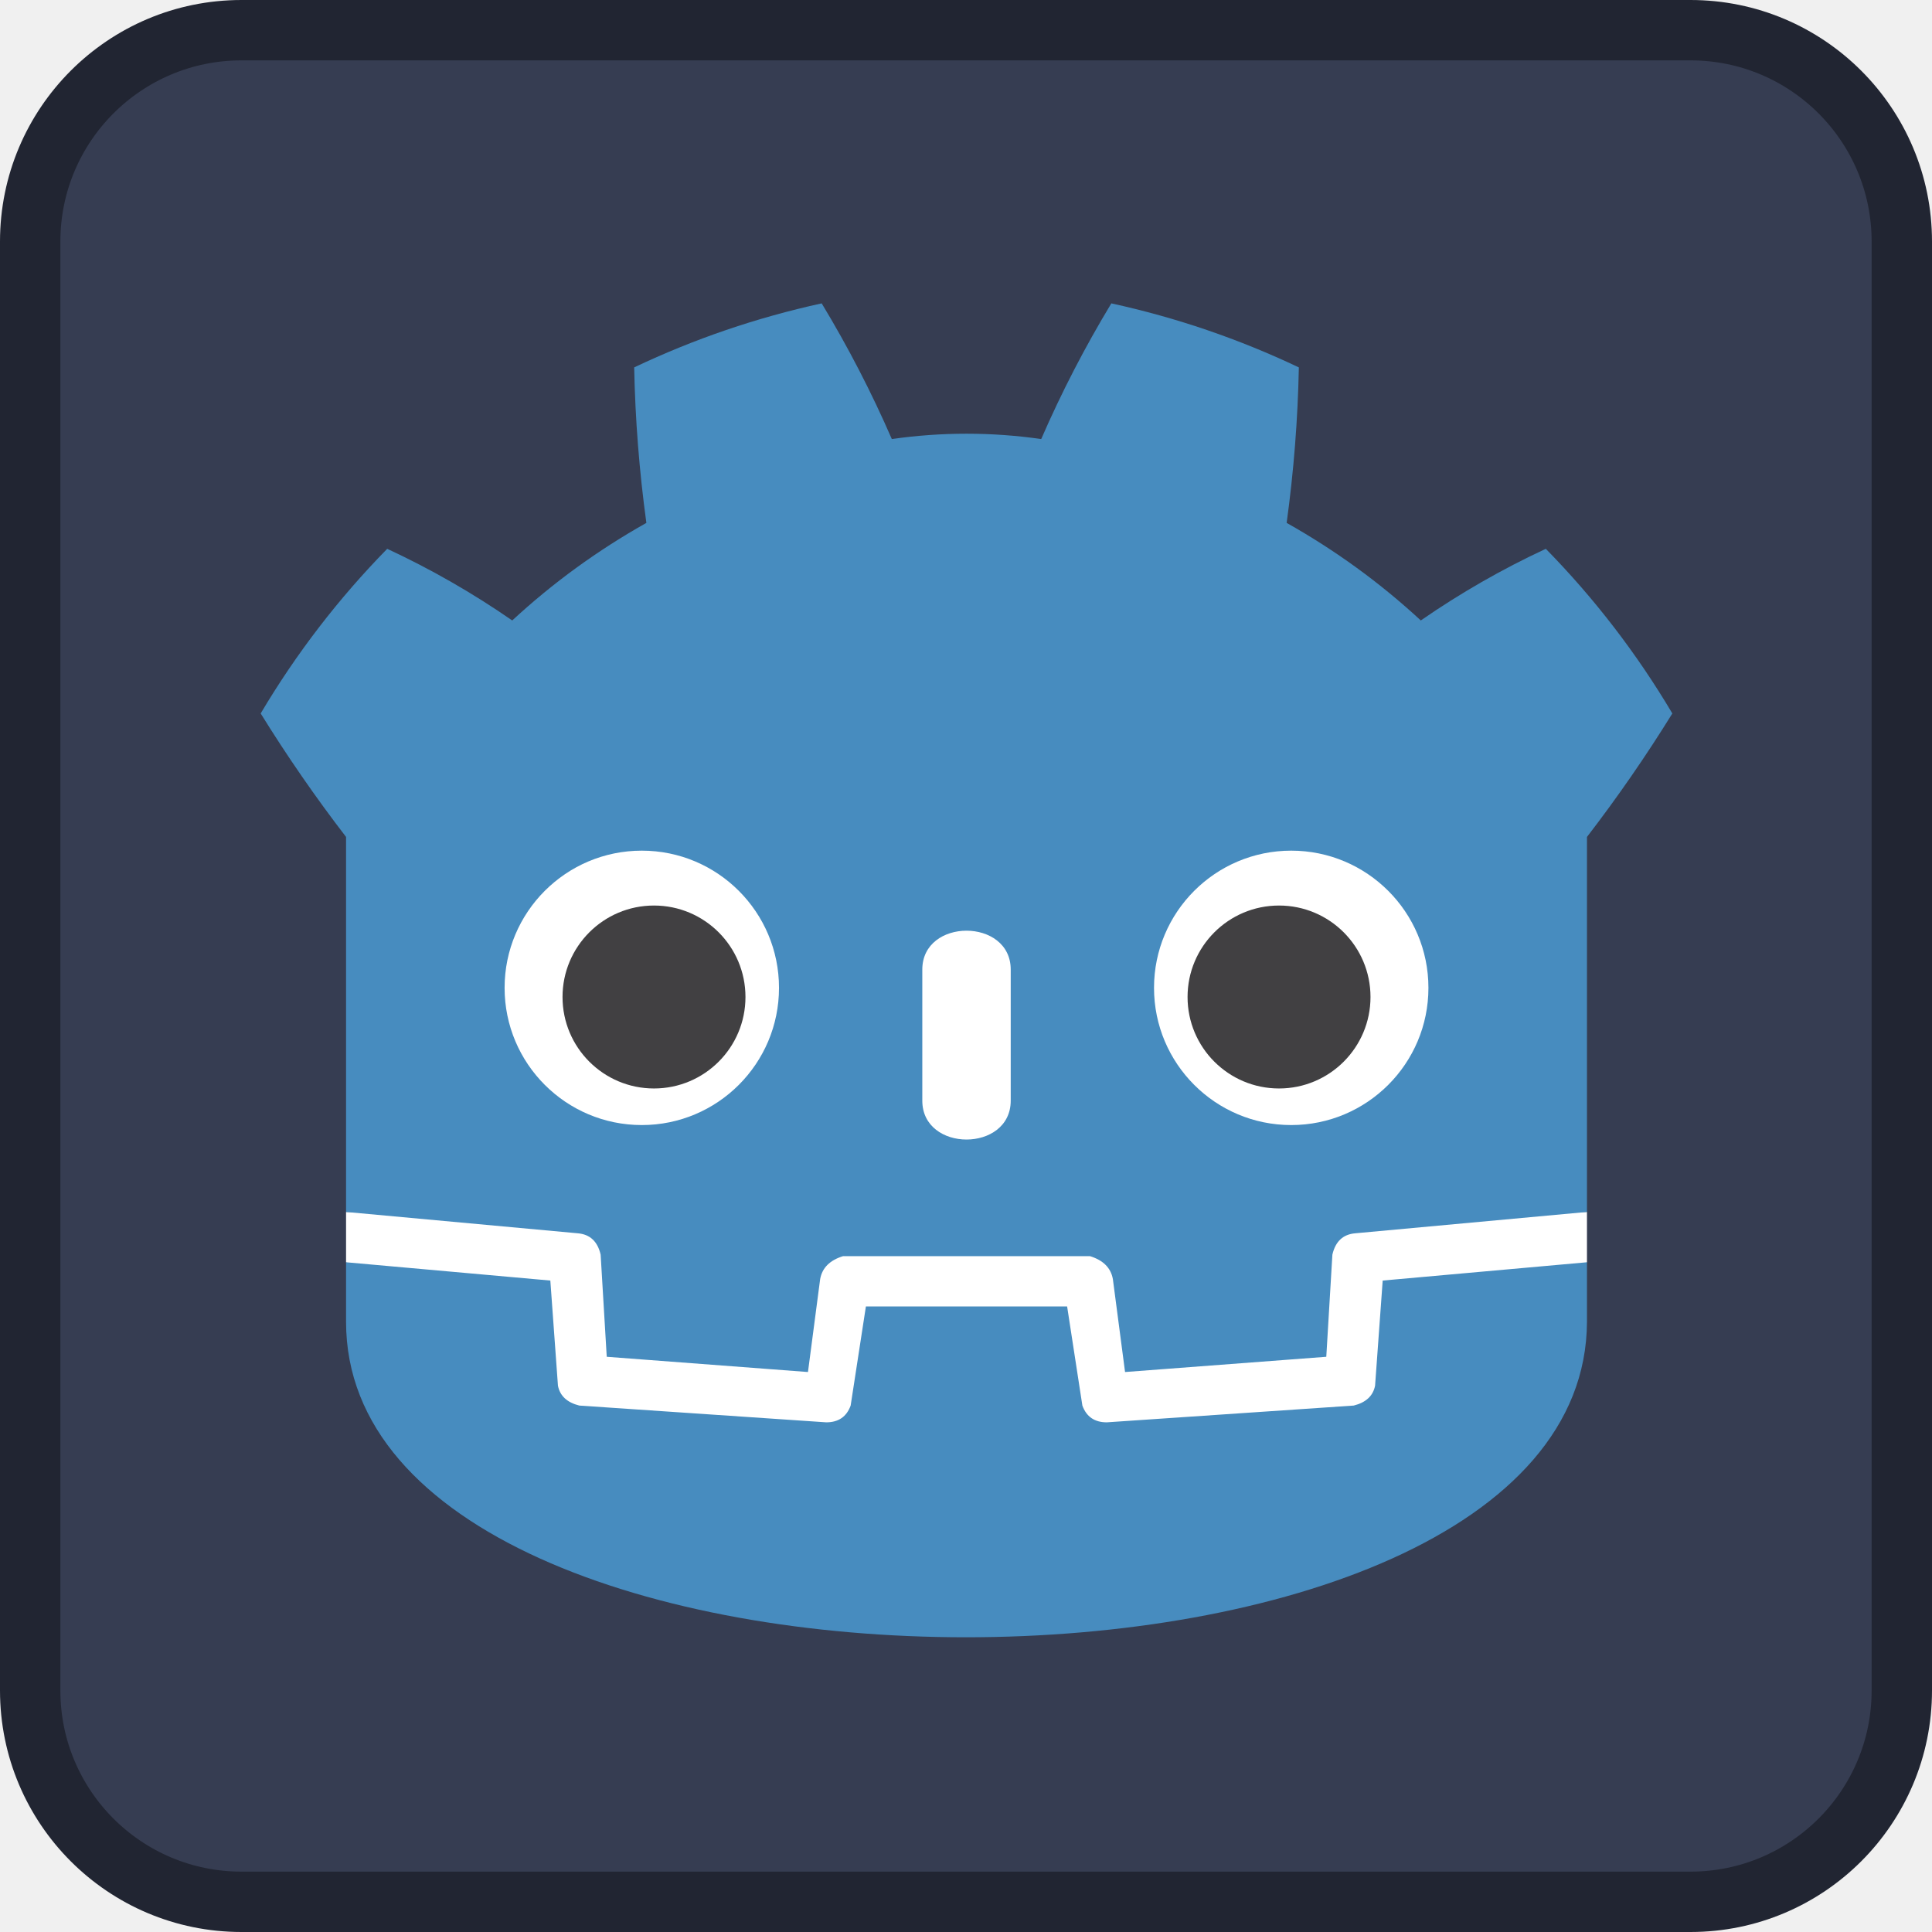
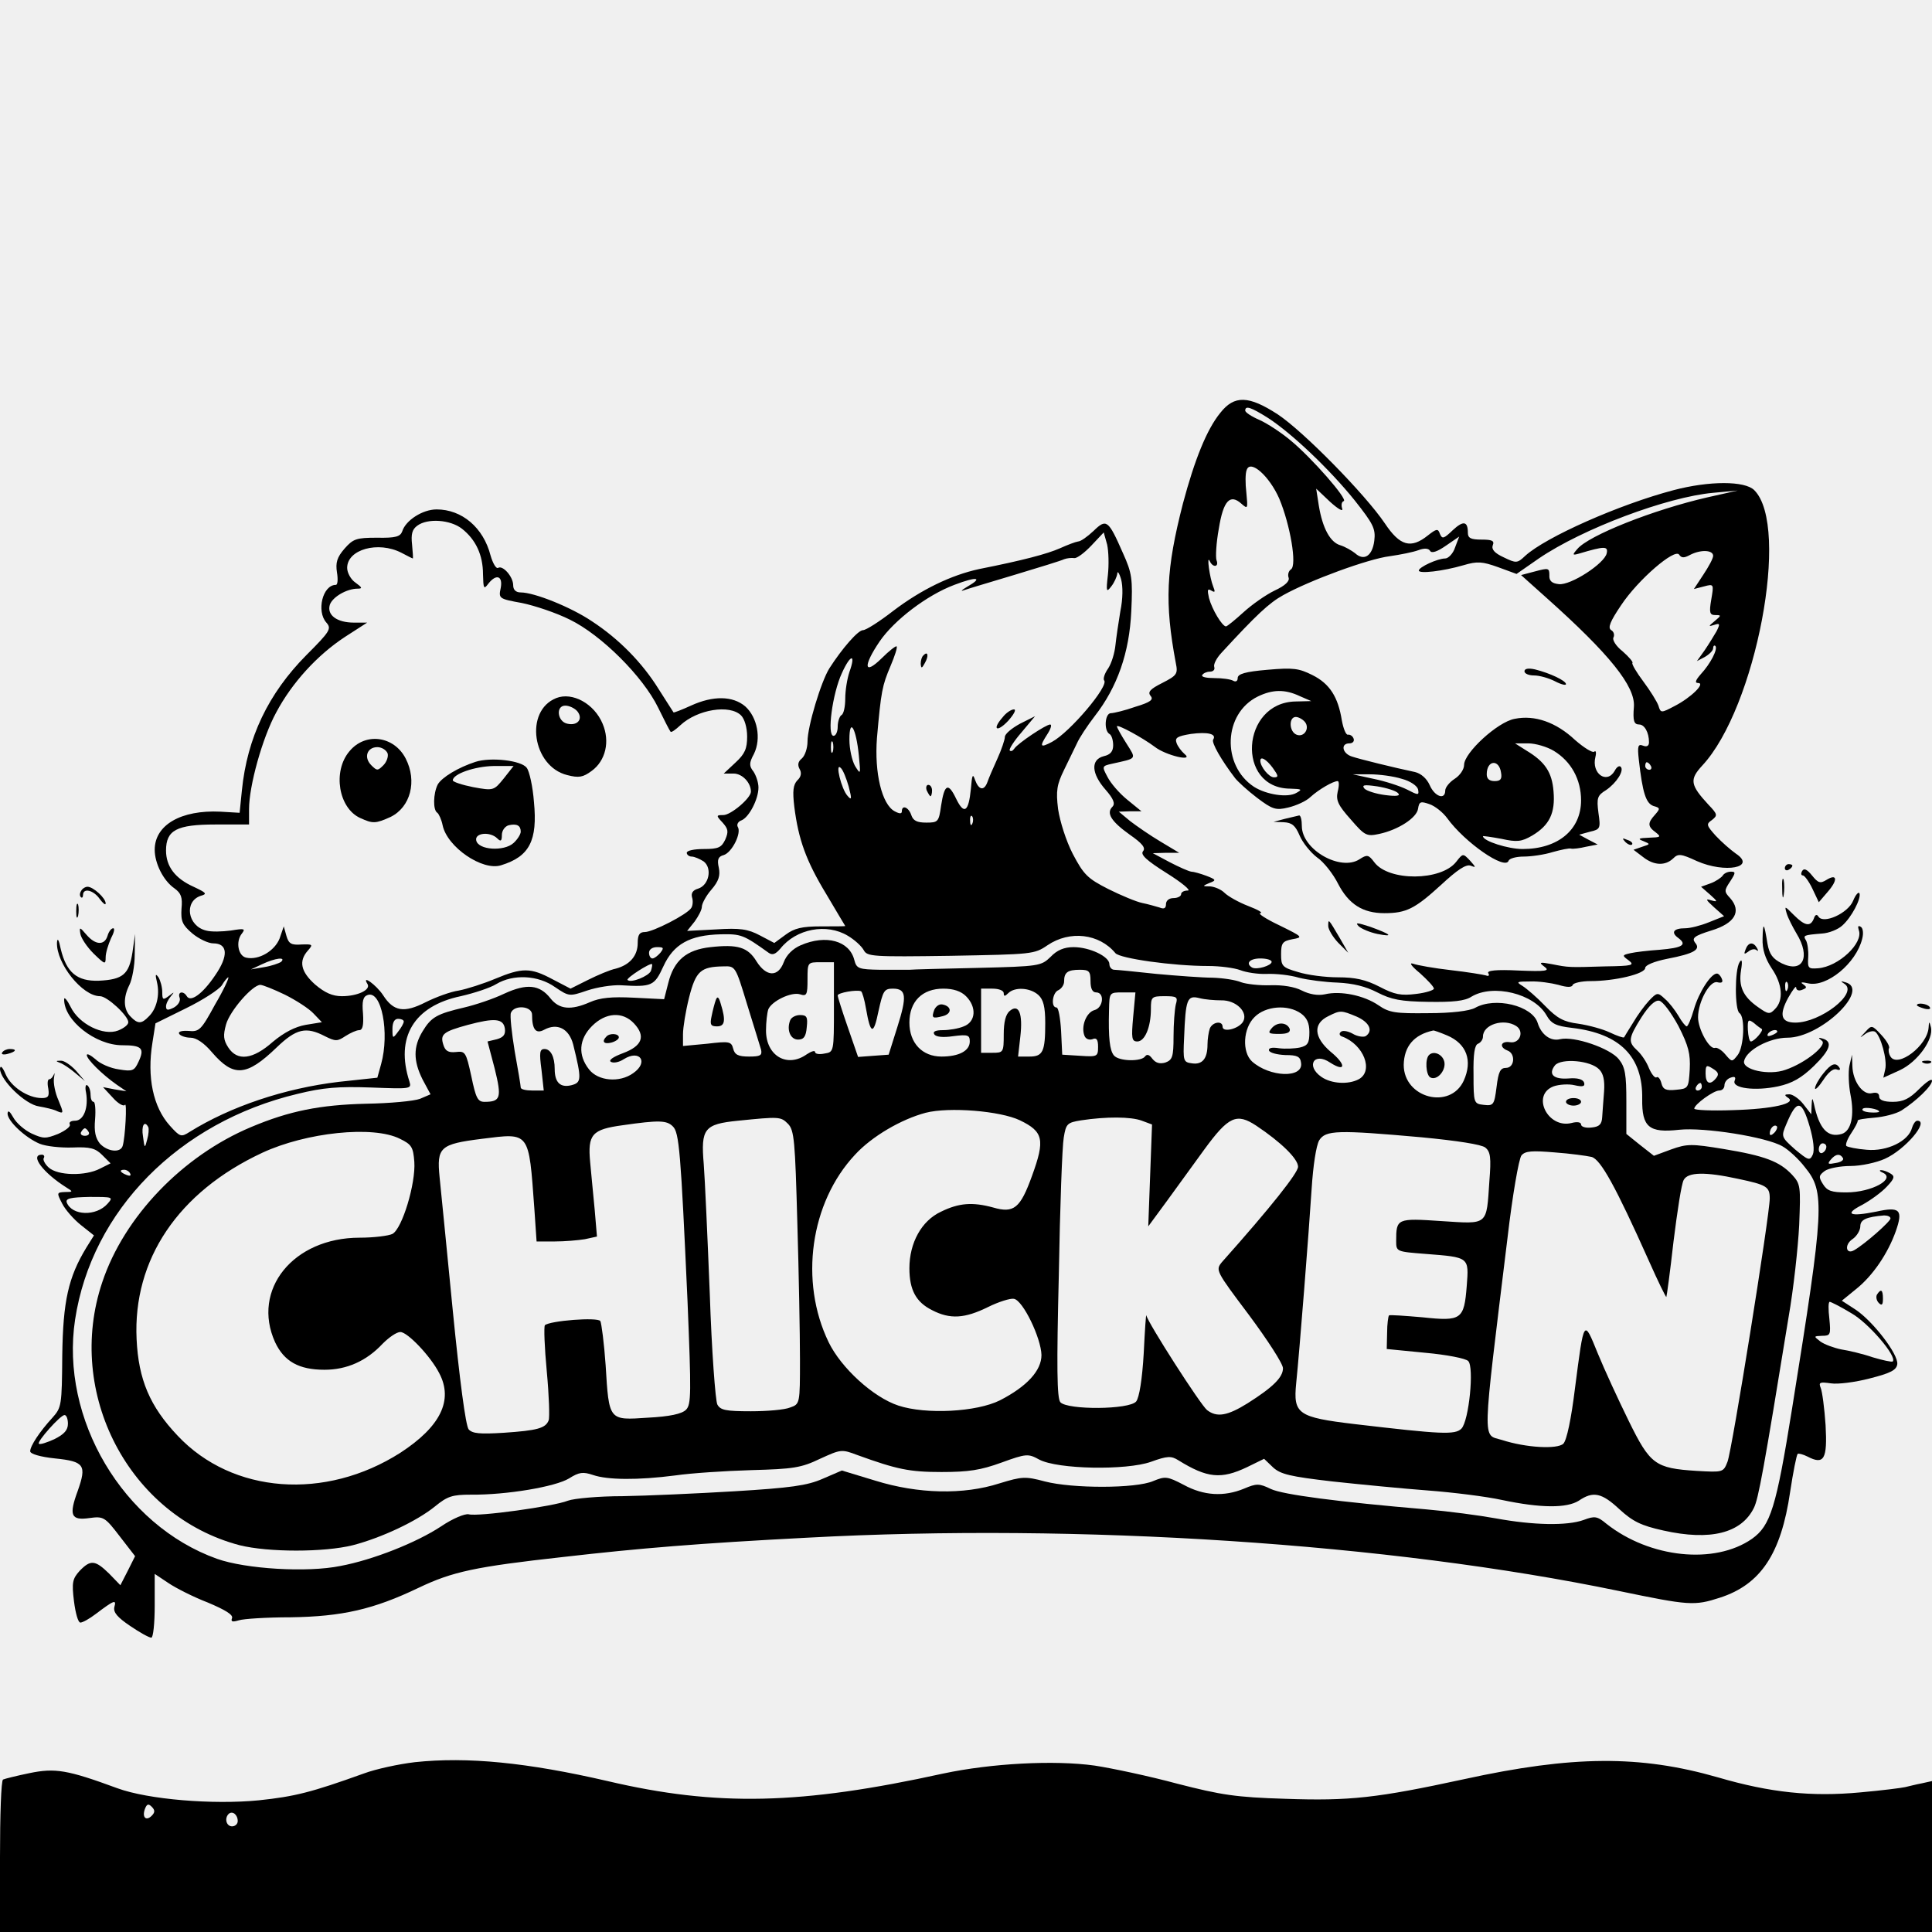
- <svg xmlns="http://www.w3.org/2000/svg" width="128" height="128">
-   <rect width="124" height="124" x="2" y="2" fill="#363d52" stroke="#212532" stroke-width="4" rx="14" />
-   <g fill="#fff" transform="translate(12.322 12.322)scale(.101)">
-     <path d="M105 673v33q407 354 814 0v-33z" />
-     <path fill="#478cbf" d="m105 673 152 14q12 1 15 14l4 67 132 10 8-61q2-11 15-15h162q13 4 15 15l8 61 132-10 4-67q3-13 15-14l152-14V427q30-39 56-81-35-59-83-108-43 20-82 47-40-37-88-64 7-51 8-102-59-28-123-42-26 43-46 89-49-7-98 0-20-46-46-89-64 14-123 42 1 51 8 102-48 27-88 64-39-27-82-47-48 49-83 108 26 42 56 81zm0 33v39c0 276 813 276 814 0v-39l-134 12-5 69q-2 10-14 13l-162 11q-12 0-16-11l-10-65H446l-10 65q-4 11-16 11l-162-11q-12-3-14-13l-5-69z" />
-     <path d="M483 600c0 34 58 34 58 0v-86c0-34-58-34-58 0z" />
-     <circle cx="725" cy="526" r="90" />
-     <circle cx="299" cy="526" r="90" />
-   </g>
-   <g fill="#414042" transform="translate(12.322 12.322)scale(.101)">
-     <circle cx="307" cy="532" r="60" />
-     <circle cx="717" cy="532" r="60" />
+ <svg xmlns="http://www.w3.org/2000/svg" version="1.0" width="512pt" height="512pt" viewBox="0 0 512 512" preserveAspectRatio="xMidYMid meet">
+   <g transform="translate(0,512) scale(0.1,-0.1)" fill="#000000" stroke="none">
+     <path d="M3234 4026 c-36 -44 -68 -124 -99 -240 -45 -175 -49 -263 -19 -423 6 -29 3 -33 -36 -53 -32 -16 -39 -24 -31 -34 9 -10 0 -17 -40 -29 -28 -10 -58 -17 -65 -17 -16 0 -19 -46 -4 -55 6 -3 10 -17 10 -30 0 -16 -7 -25 -25 -29 -35 -9 -33 -46 5 -89 21 -24 26 -37 18 -45 -17 -17 -3 -39 46 -74 33 -23 43 -35 35 -44 -7 -9 9 -24 63 -58 40 -25 65 -46 56 -46 -10 0 -18 -4 -18 -10 0 -5 -9 -10 -20 -10 -12 0 -20 -7 -20 -16 0 -11 -5 -14 -17 -9 -10 3 -31 9 -46 12 -15 3 -56 20 -90 37 -55 28 -65 38 -94 93 -18 35 -34 86 -39 119 -6 49 -3 65 16 104 12 25 27 56 34 70 6 14 27 46 47 72 60 77 92 168 97 278 4 86 2 101 -22 154 -39 89 -44 92 -78 59 -16 -15 -34 -28 -41 -28 -7 -1 -28 -9 -48 -18 -34 -15 -98 -32 -214 -55 -74 -16 -153 -54 -228 -111 -36 -28 -72 -51 -80 -51 -13 0 -55 -48 -89 -101 -22 -35 -58 -154 -58 -194 0 -18 -7 -38 -15 -45 -10 -8 -12 -17 -6 -28 6 -10 4 -21 -6 -30 -11 -12 -13 -28 -8 -70 11 -87 31 -143 85 -232 27 -46 50 -84 50 -84 0 -1 -29 -1 -64 -1 -51 0 -71 -5 -94 -22 l-30 -22 -38 20 c-32 17 -53 20 -116 16 l-77 -4 20 25 c10 14 19 31 19 39 0 8 11 29 25 45 20 23 24 38 20 58 -5 22 -2 30 13 34 22 7 48 59 37 75 -3 6 1 14 10 17 20 8 45 56 45 87 0 13 -6 31 -13 42 -12 15 -12 23 1 47 20 41 9 97 -23 126 -33 28 -85 29 -144 2 -24 -11 -45 -19 -46 -18 -1 2 -19 29 -39 61 -44 71 -106 134 -178 181 -55 37 -152 76 -188 76 -13 0 -20 7 -20 19 0 23 -28 54 -40 46 -5 -3 -14 12 -20 33 -19 74 -76 122 -143 122 -37 0 -82 -29 -91 -58 -5 -14 -17 -18 -67 -17 -55 0 -63 -3 -86 -29 -20 -23 -24 -37 -20 -63 3 -18 2 -33 -3 -33 -35 0 -52 -70 -25 -100 14 -16 10 -23 -53 -86 -101 -102 -157 -219 -171 -359 l-6 -59 -51 3 c-104 5 -174 -35 -174 -101 0 -36 23 -82 52 -102 18 -13 22 -24 19 -54 -2 -33 2 -43 29 -66 17 -14 42 -26 55 -26 39 0 41 -33 5 -85 -33 -49 -65 -72 -75 -55 -9 15 -25 12 -19 -4 3 -8 -3 -19 -15 -26 -16 -8 -21 -8 -21 3 0 7 6 19 13 27 10 12 9 12 -5 1 -16 -12 -18 -11 -18 10 0 13 -5 31 -10 39 -8 11 -9 8 -4 -13 8 -34 -1 -71 -22 -91 -19 -20 -29 -20 -48 0 -19 19 -20 50 -3 84 7 14 14 50 14 80 l1 55 -7 -49 c-9 -58 -25 -72 -89 -75 -58 -2 -86 22 -101 84 -5 25 -9 31 -10 17 -2 -55 67 -142 114 -142 19 0 75 -52 75 -69 0 -7 -12 -16 -27 -22 -39 -15 -104 17 -126 63 -9 18 -17 27 -17 20 -1 -56 83 -122 154 -122 52 0 60 -8 43 -44 -11 -24 -16 -26 -52 -20 -22 3 -50 15 -62 27 -13 11 -23 16 -23 11 0 -11 40 -51 80 -79 l25 -17 -31 5 -31 6 26 -28 c14 -16 29 -24 32 -19 6 10 1 -87 -6 -109 -6 -19 -40 -15 -60 6 -12 15 -16 32 -13 65 2 26 0 46 -4 46 -5 0 -8 9 -8 19 0 11 -4 22 -9 25 -4 3 -6 -6 -3 -19 7 -40 -6 -75 -29 -75 -11 0 -17 -4 -14 -10 3 -5 -11 -16 -31 -25 -33 -13 -39 -13 -70 1 -19 9 -41 28 -49 43 -9 16 -14 20 -15 10 0 -20 47 -64 85 -80 17 -7 56 -11 87 -10 47 2 61 -2 79 -20 l22 -22 -28 -14 c-38 -20 -112 -19 -136 3 -10 9 -16 21 -13 25 3 5 0 9 -5 9 -33 0 3 -48 65 -87 18 -11 18 -12 -4 -12 -22 -1 -22 -2 -7 -31 8 -16 31 -42 50 -57 l34 -27 -20 -32 c-48 -79 -62 -142 -64 -286 -1 -133 -2 -138 -26 -165 -34 -37 -59 -75 -59 -89 0 -7 27 -15 66 -19 78 -8 84 -18 60 -86 -24 -65 -18 -79 31 -72 37 5 41 3 80 -48 l41 -53 -19 -38 -20 -39 -30 31 c-37 36 -49 37 -78 7 -19 -21 -21 -31 -15 -80 4 -32 11 -57 17 -57 6 0 24 10 41 23 49 37 55 39 49 18 -3 -14 8 -27 42 -50 25 -17 50 -31 56 -31 5 0 9 38 9 85 l0 84 36 -24 c19 -13 66 -37 105 -52 45 -19 67 -32 64 -41 -4 -10 1 -11 18 -6 12 4 74 8 137 8 137 2 220 21 339 78 90 43 150 56 385 82 201 23 357 36 646 51 721 39 1542 -15 2149 -141 188 -39 201 -40 269 -18 108 35 162 116 186 280 8 53 17 98 20 101 2 2 14 -1 26 -7 44 -23 53 -7 48 83 -3 45 -9 90 -13 99 -6 15 -2 16 27 12 18 -3 65 3 103 13 55 14 71 22 73 38 3 26 -64 113 -110 144 l-37 24 38 31 c44 35 84 94 105 153 20 57 11 66 -52 52 -70 -14 -86 -7 -37 18 22 12 51 33 65 48 21 22 22 28 10 35 -8 5 -19 9 -25 9 -5 0 -4 -3 3 -6 39 -16 -27 -53 -95 -53 -39 0 -51 4 -62 22 -12 19 -11 23 5 35 10 7 41 13 68 13 28 0 69 9 91 19 54 24 119 101 86 101 -5 0 -11 -9 -14 -19 -9 -35 -66 -63 -120 -58 -26 2 -50 7 -54 10 -3 4 3 19 13 34 10 15 18 30 17 33 -1 3 19 6 44 8 25 2 57 10 72 19 39 25 81 65 81 79 0 7 -15 -3 -34 -22 -26 -26 -42 -34 -70 -34 -24 0 -36 5 -36 14 0 9 -7 12 -19 9 -24 -6 -51 31 -52 72 l-1 30 -7 -30 c-3 -16 -2 -50 3 -76 11 -55 2 -96 -23 -104 -37 -11 -60 13 -74 80 -4 17 -5 16 -6 -4 l-1 -24 -21 27 c-11 14 -28 26 -37 26 -13 0 -14 -2 -4 -9 25 -15 -39 -30 -146 -33 -56 -2 -102 0 -102 4 0 11 51 48 66 48 8 0 14 6 14 14 0 8 7 17 16 20 11 4 15 2 11 -8 -8 -20 54 -28 115 -15 37 8 62 22 95 54 44 43 51 65 22 73 -11 3 -11 2 -1 -6 16 -11 -43 -59 -96 -77 -44 -16 -115 0 -110 23 6 29 67 62 115 62 88 0 222 129 153 147 -13 4 -13 3 -1 -5 35 -25 -65 -102 -131 -102 -38 0 -44 20 -19 66 12 21 21 33 21 27 0 -7 7 -10 16 -6 13 5 13 7 2 15 -8 5 -3 6 14 2 49 -11 127 53 143 118 4 15 2 29 -4 32 -7 4 -8 1 -5 -9 13 -34 -54 -97 -108 -101 -26 -2 -28 0 -26 30 1 17 -2 37 -6 44 -8 13 -7 14 42 18 19 1 43 11 54 21 25 22 50 71 46 85 -2 6 -10 -2 -17 -19 -13 -33 -79 -63 -92 -42 -4 7 -9 5 -12 -5 -9 -23 -24 -20 -53 9 -25 25 -25 25 -19 4 4 -13 16 -36 26 -53 38 -62 17 -106 -39 -79 -24 12 -33 24 -38 52 -9 56 -12 60 -13 14 -1 -29 7 -53 24 -79 29 -42 32 -85 9 -108 -14 -15 -18 -14 -45 5 -40 28 -52 55 -45 98 4 25 2 31 -4 21 -13 -20 -13 -127 0 -135 15 -10 12 -89 -5 -111 -15 -19 -15 -19 -33 2 -9 11 -22 19 -27 17 -15 -5 -45 50 -45 81 0 41 31 98 51 93 12 -3 16 0 12 9 -3 8 -9 14 -13 14 -16 0 -48 -50 -61 -95 -7 -25 -16 -45 -19 -45 -3 0 -13 12 -22 28 -9 15 -25 36 -36 45 -19 18 -21 17 -42 -5 -12 -13 -31 -39 -42 -58 -12 -19 -23 -37 -24 -39 -2 -2 -19 4 -38 13 -19 9 -56 19 -83 23 -39 5 -56 14 -88 47 -22 23 -49 46 -60 53 -18 11 -16 12 20 12 22 1 56 -4 75 -9 23 -7 36 -7 38 0 2 5 23 10 47 10 64 0 145 19 145 35 0 7 23 17 58 24 73 14 90 25 74 43 -9 12 -2 18 43 32 63 19 81 51 50 86 -16 17 -16 20 0 44 15 23 15 26 2 26 -9 0 -19 -5 -22 -11 -4 -5 -18 -15 -32 -20 l-25 -9 24 -21 c20 -18 21 -20 3 -15 -16 5 -15 2 7 -18 l27 -24 -40 -16 c-22 -9 -50 -16 -63 -16 -31 0 -39 -11 -18 -26 24 -18 10 -26 -50 -31 -29 -2 -64 -6 -77 -9 -22 -5 -23 -6 -5 -19 17 -13 10 -15 -61 -16 -99 -3 -97 -3 -143 6 -32 6 -35 5 -19 -7 15 -11 5 -13 -69 -10 -59 3 -84 0 -80 -7 4 -6 1 -9 -6 -6 -7 2 -49 9 -93 14 -44 5 -89 13 -100 17 -12 4 -4 -7 18 -25 20 -18 37 -36 37 -41 0 -4 -21 -11 -47 -14 -40 -5 -57 -2 -97 19 -37 19 -65 25 -110 25 -34 0 -81 6 -106 14 -42 12 -45 16 -45 47 0 30 4 35 30 40 29 5 28 6 -35 37 -36 17 -58 32 -50 32 8 1 -6 9 -32 19 -26 10 -54 26 -63 35 -9 9 -26 16 -38 17 -21 0 -21 1 -2 9 19 7 18 9 -8 19 -16 6 -34 11 -40 11 -7 1 -32 12 -57 25 l-45 24 35 1 35 0 -50 30 c-27 16 -63 41 -80 54 l-30 25 30 1 30 0 -38 31 c-21 17 -44 44 -52 60 -15 28 -15 29 12 35 67 15 65 11 38 54 -14 22 -25 42 -25 45 0 7 68 -30 100 -54 29 -23 106 -41 79 -19 -8 7 -18 20 -21 29 -5 14 2 18 38 24 45 6 69 0 59 -15 -5 -8 22 -55 58 -102 7 -9 33 -33 58 -52 41 -31 50 -34 83 -26 21 5 48 17 59 28 22 20 60 42 72 42 4 0 4 -13 0 -28 -5 -23 1 -36 35 -74 37 -43 42 -45 75 -38 51 11 100 43 103 67 3 19 7 20 30 12 15 -5 36 -22 47 -37 47 -65 154 -139 163 -113 2 6 20 11 40 11 20 0 55 5 77 12 22 6 44 11 49 9 5 -1 23 1 39 5 l31 6 -25 13 -24 13 29 8 c27 6 28 9 22 50 -5 39 -3 46 20 60 28 19 49 52 39 62 -4 4 -11 -1 -16 -11 -21 -36 -62 -7 -51 37 3 12 1 18 -3 14 -4 -4 -27 10 -51 31 -50 47 -107 67 -160 56 -45 -8 -134 -90 -134 -122 0 -12 -11 -28 -25 -37 -14 -9 -25 -23 -25 -31 0 -26 -28 -16 -41 14 -8 18 -23 31 -39 35 -57 12 -146 34 -167 41 -26 8 -31 35 -7 35 9 0 14 6 11 13 -2 6 -9 11 -15 10 -5 -1 -12 16 -16 38 -10 62 -32 97 -78 120 -36 18 -51 20 -119 14 -59 -5 -79 -11 -79 -22 0 -8 -5 -11 -12 -7 -7 4 -29 7 -50 7 -21 0 -35 3 -32 8 3 5 12 9 20 9 9 0 14 5 12 12 -3 7 6 24 19 38 93 101 126 132 164 153 70 39 225 96 282 103 28 4 63 11 76 16 16 6 27 5 31 -2 4 -7 19 -2 42 14 l35 24 -11 -29 c-5 -16 -18 -29 -26 -29 -20 0 -70 -23 -70 -32 0 -9 63 -2 118 14 37 11 50 10 92 -5 l49 -18 59 41 c116 79 340 163 462 174 l65 6 -80 -18 c-144 -33 -315 -101 -345 -137 -14 -16 -13 -17 5 -12 67 20 77 20 73 1 -5 -27 -96 -86 -127 -82 -19 2 -26 9 -25 24 0 19 -3 19 -37 10 l-38 -10 67 -60 c168 -150 236 -235 232 -289 -3 -37 0 -47 14 -47 14 0 26 -21 26 -47 0 -10 -6 -13 -16 -9 -13 5 -15 -1 -11 -37 10 -89 19 -116 39 -123 18 -5 18 -7 4 -23 -20 -22 -20 -31 2 -47 15 -12 13 -13 -18 -14 -28 -1 -31 -3 -15 -9 19 -8 19 -8 -3 -15 l-23 -8 25 -19 c29 -23 59 -24 80 -4 13 13 20 13 63 -7 75 -33 159 -17 103 20 -14 10 -37 30 -53 47 -25 28 -26 31 -10 42 15 12 15 15 -9 40 -49 53 -51 67 -17 104 142 152 234 634 138 730 -25 25 -119 25 -214 0 -144 -38 -338 -124 -393 -174 -21 -20 -24 -20 -57 -4 -24 11 -33 21 -29 32 5 12 -2 15 -30 15 -28 0 -36 4 -36 18 0 31 -12 33 -40 7 -24 -23 -28 -24 -34 -10 -5 15 -9 14 -32 -4 -45 -36 -74 -28 -114 32 -52 77 -216 244 -284 289 -77 50 -115 51 -152 4z m127 -14 c63 -41 163 -136 229 -218 49 -62 56 -75 52 -107 -5 -40 -27 -55 -51 -33 -9 7 -26 17 -39 21 -27 8 -47 45 -57 105 l-7 45 37 -35 c21 -19 35 -27 32 -18 -3 9 -2 18 4 20 12 4 -84 114 -141 161 -25 21 -62 45 -82 54 -21 9 -38 20 -38 25 0 14 15 9 61 -20z m29 -213 c29 -69 48 -178 31 -188 -6 -4 -9 -14 -6 -22 3 -9 -9 -21 -37 -34 -23 -11 -60 -37 -82 -57 -23 -21 -44 -38 -47 -38 -10 0 -37 45 -45 75 -5 22 -4 26 6 20 10 -6 11 -4 5 11 -9 22 -18 86 -9 67 8 -18 25 -16 18 2 -3 8 -1 46 6 84 12 75 30 93 60 66 17 -15 17 -13 13 29 -3 25 -3 52 1 61 10 28 60 -17 86 -76z m-2166 -80 c37 -29 56 -70 56 -121 1 -38 2 -41 14 -25 21 27 39 21 33 -11 -6 -28 -5 -29 56 -40 34 -7 91 -26 127 -44 84 -41 194 -151 234 -233 16 -33 31 -62 33 -64 2 -3 13 5 26 17 45 42 131 56 161 26 9 -9 16 -32 16 -56 0 -32 -6 -46 -31 -69 l-31 -29 26 0 c23 0 46 -24 46 -48 0 -17 -53 -62 -73 -62 -19 0 -20 -1 -2 -20 15 -17 16 -24 7 -45 -10 -21 -18 -25 -57 -25 -25 0 -45 -4 -45 -10 0 -5 6 -10 13 -10 7 0 21 -6 32 -13 23 -18 14 -63 -15 -72 -14 -4 -19 -12 -16 -23 3 -9 2 -22 -2 -28 -10 -17 -102 -64 -123 -64 -14 0 -19 -7 -19 -29 0 -34 -21 -58 -58 -68 -15 -3 -48 -17 -74 -30 l-46 -23 -48 25 c-58 31 -80 31 -152 1 -31 -13 -75 -27 -96 -31 -22 -3 -62 -18 -88 -31 -57 -29 -85 -25 -113 19 -18 27 -58 56 -41 29 9 -15 -26 -32 -68 -32 -25 0 -45 9 -71 31 -38 34 -44 62 -19 90 14 16 13 17 -17 16 -27 -2 -34 2 -40 23 l-7 25 -11 -32 c-13 -33 -55 -58 -88 -51 -22 4 -29 43 -12 64 10 13 7 14 -29 8 -23 -3 -52 -4 -66 0 -49 12 -59 77 -14 92 18 5 15 8 -19 24 -49 22 -73 54 -73 96 0 54 28 69 131 69 l89 0 0 41 c0 61 35 188 72 256 42 79 109 152 182 200 l59 38 -35 0 c-45 0 -72 20 -64 47 7 21 45 43 74 43 13 0 12 3 -6 16 -12 8 -22 26 -22 39 0 49 82 72 144 40 15 -8 29 -15 30 -15 1 0 0 17 -2 37 -3 27 0 40 14 50 27 20 87 16 118 -8z m1712 -123 c-5 -44 -4 -47 9 -30 8 10 15 26 16 34 0 8 5 2 10 -15 5 -19 5 -51 -2 -85 -5 -30 -11 -71 -13 -90 -2 -20 -10 -47 -19 -61 -10 -14 -14 -28 -11 -32 14 -14 -91 -138 -138 -163 -32 -17 -34 -13 -12 21 9 14 12 25 7 25 -11 0 -86 -50 -95 -64 -4 -6 -9 -8 -12 -5 -3 3 11 25 31 48 l36 43 -40 -20 c-22 -12 -40 -27 -40 -35 0 -7 -9 -34 -20 -58 -11 -24 -23 -52 -26 -61 -9 -25 -23 -22 -33 5 -6 18 -8 14 -11 -23 -6 -62 -18 -70 -39 -27 -21 44 -31 40 -40 -18 -6 -43 -8 -45 -39 -45 -25 0 -35 5 -40 20 -7 21 -25 28 -25 10 0 -7 -6 -7 -19 0 -34 18 -54 102 -47 194 11 125 14 139 36 191 11 26 19 50 16 52 -2 2 -20 -12 -40 -32 -47 -46 -49 -20 -5 45 39 57 126 123 198 150 60 23 78 20 34 -5 -15 -9 -19 -13 -8 -9 11 4 72 22 135 41 63 19 122 37 130 41 8 3 20 4 27 3 7 -1 27 14 45 33 l33 35 9 -32 c4 -18 5 -54 2 -81z m1542 53 c28 15 62 14 62 -2 0 -7 -12 -29 -26 -50 l-25 -38 27 7 c26 7 26 6 19 -35 -6 -35 -4 -41 11 -41 16 0 16 -1 -2 -16 -17 -14 -17 -15 -1 -10 15 5 16 3 6 -17 -7 -12 -21 -35 -32 -51 l-20 -28 21 11 c12 7 22 17 22 23 0 6 3 9 6 6 7 -8 -13 -47 -39 -75 -14 -16 -16 -23 -7 -23 21 0 -19 -39 -62 -61 -36 -19 -37 -19 -43 1 -4 11 -22 40 -40 64 -18 24 -31 46 -29 49 3 2 -9 16 -26 31 -18 14 -28 31 -24 37 3 6 1 15 -6 19 -10 6 -3 23 26 66 45 68 143 152 154 134 6 -9 13 -9 28 -1z m-2227 -310 c-6 -18 -11 -49 -11 -70 0 -21 -4 -41 -10 -44 -5 -3 -10 -17 -10 -31 0 -13 -5 -24 -11 -24 -18 0 -3 112 22 166 23 51 38 53 20 3z m1194 -64 l30 -13 -42 -1 c-144 -3 -158 -230 -14 -231 31 -1 33 -2 17 -11 -23 -14 -80 -5 -113 16 -86 57 -81 194 10 239 39 19 72 20 112 1z m13 -68 c14 -17 -2 -42 -22 -34 -20 8 -21 47 -2 47 7 0 18 -6 24 -13z m-1182 -89 c5 -51 5 -52 -10 -28 -8 14 -15 45 -15 70 0 61 18 30 25 -42z m-69 10 c-3 -7 -5 -2 -5 12 0 14 2 19 5 13 2 -7 2 -19 0 -25z m1911 2 c46 -28 72 -76 72 -131 0 -78 -61 -129 -155 -129 -38 0 -105 21 -105 34 0 1 22 -2 49 -7 41 -9 53 -8 82 9 45 27 61 59 56 117 -4 50 -22 78 -72 108 l-30 19 35 0 c19 0 50 -9 68 -20z m-745 -45 c15 -21 16 -25 3 -25 -13 0 -36 28 -36 44 0 13 16 4 33 -19z m605 -13 c3 -17 -2 -22 -17 -22 -14 0 -21 6 -21 18 0 38 33 41 38 4z m397 18 c3 -5 1 -10 -4 -10 -6 0 -11 5 -11 10 0 6 2 10 4 10 3 0 8 -4 11 -10z m-2126 -54 c9 -34 8 -38 -3 -25 -16 17 -34 90 -18 74 6 -5 15 -28 21 -49z m1466 20 c23 -6 41 -19 43 -28 3 -16 1 -16 -30 0 -18 9 -58 22 -88 28 l-55 12 45 0 c25 0 63 -5 85 -12z m-10 -38 c7 -7 -3 -9 -34 -5 -24 3 -49 11 -55 17 -8 10 -1 11 34 6 25 -4 50 -12 55 -18z m-1128 -80 c-3 -8 -6 -5 -6 6 -1 11 2 17 5 13 3 -3 4 -12 1 -19z m-330 -298 c17 -10 36 -27 42 -38 9 -17 23 -18 230 -15 216 4 222 4 257 28 59 40 137 31 180 -21 12 -14 152 -34 246 -34 31 0 69 -5 85 -11 15 -6 47 -11 70 -10 24 1 62 -3 85 -10 24 -6 70 -12 103 -13 41 -2 74 -10 105 -26 37 -19 62 -24 135 -25 65 -1 97 2 115 14 57 34 165 8 198 -49 13 -23 25 -29 68 -34 127 -15 188 -76 186 -188 -1 -75 18 -91 98 -82 66 7 231 -19 274 -44 16 -9 43 -34 59 -55 54 -66 52 -105 -34 -641 -42 -262 -57 -309 -106 -344 -99 -69 -271 -51 -386 40 -24 20 -31 21 -60 10 -44 -16 -134 -14 -232 4 -44 8 -127 19 -185 24 -235 20 -380 39 -412 54 -31 15 -38 15 -71 1 -53 -22 -107 -19 -160 10 -44 23 -49 23 -81 10 -46 -20 -214 -20 -287 -1 -52 14 -61 13 -120 -5 -96 -31 -216 -28 -329 7 l-89 27 -51 -22 c-41 -18 -85 -24 -233 -33 -100 -6 -234 -12 -297 -13 -63 0 -129 -6 -145 -12 -37 -15 -239 -43 -263 -36 -10 2 -42 -11 -73 -32 -65 -43 -181 -89 -267 -105 -88 -18 -251 -8 -327 19 -249 89 -416 371 -376 634 44 289 275 523 589 598 69 17 109 20 195 17 106 -4 108 -4 102 16 -38 117 12 200 136 226 35 8 78 22 94 32 45 27 111 24 156 -8 37 -25 38 -25 85 -9 27 9 66 15 89 14 83 -5 89 -2 113 50 27 59 70 83 152 85 54 1 60 -1 127 -49 10 -7 18 -4 31 11 42 53 123 68 179 34z m-497 -45 c-7 -8 -16 -15 -21 -15 -5 0 -9 7 -9 15 0 9 9 15 21 15 18 0 19 -2 9 -15z m-1005 -24 c-6 -4 -26 -11 -45 -14 l-35 -6 30 14 c34 16 64 20 50 6z m2625 0 c0 -10 -40 -22 -52 -15 -18 11 -6 24 22 24 17 0 30 -4 30 -9z m-1645 -24 c-6 -14 -53 -33 -62 -24 -4 5 60 46 65 42 1 -1 0 -9 -3 -18z m-1155 -89 c-37 -68 -42 -73 -71 -70 -18 1 -28 -2 -24 -8 3 -5 17 -10 30 -10 15 0 36 -14 57 -39 57 -66 91 -64 171 13 52 50 78 56 128 30 28 -14 33 -14 54 0 14 9 30 16 37 16 9 0 12 13 10 44 -3 32 0 45 12 49 37 14 59 -100 36 -183 l-10 -36 -102 -11 c-143 -17 -287 -65 -396 -133 -22 -14 -25 -13 -52 17 -44 49 -61 128 -46 220 l8 51 81 40 c45 22 88 50 95 61 7 12 15 21 17 21 3 0 -12 -33 -35 -72z m4167 40 c-3 -8 -6 -5 -6 6 -1 11 2 17 5 13 3 -3 4 -12 1 -19z m-3982 -14 c30 -15 64 -37 76 -50 l22 -23 -43 -7 c-28 -5 -57 -20 -87 -45 -53 -47 -94 -52 -118 -15 -13 20 -14 32 -6 61 10 36 70 105 91 105 6 0 36 -12 65 -26z m3693 -83 c27 -53 32 -74 30 -115 -3 -50 -4 -51 -36 -54 -27 -3 -35 1 -39 17 -3 12 -9 19 -13 16 -4 -3 -13 8 -20 24 -6 16 -20 37 -31 47 -25 23 -24 32 11 88 20 31 36 46 47 44 10 -2 32 -32 51 -67z m-3378 12 c0 -5 -7 -17 -15 -27 -14 -19 -15 -19 -15 7 0 17 5 27 15 27 8 0 15 -3 15 -7z m3599 -20 c5 -4 -20 -33 -29 -33 -4 0 -7 14 -8 31 -1 27 1 29 16 18 9 -8 19 -15 21 -16z m41 -7 c0 -2 -7 -7 -16 -10 -8 -3 -12 -2 -9 4 6 10 25 14 25 6z m-162 -123 c-16 -20 -28 -15 -28 12 0 22 2 24 19 13 15 -9 17 -15 9 -25z m-38 -23 c0 -5 -5 -10 -11 -10 -5 0 -7 5 -4 10 3 6 8 10 11 10 2 0 4 -4 4 -10z m286 -106 c10 -35 13 -63 8 -74 -8 -17 -12 -15 -47 14 -37 33 -37 34 -23 67 28 67 41 65 62 -7z m184 40 c0 -2 -11 -3 -24 -2 -14 1 -23 5 -20 9 4 7 44 0 44 -7z m-4587 -41 c2 -5 1 -19 -3 -33 -6 -24 -7 -24 -11 8 -5 29 4 44 14 25z m4309 -15 c-7 -7 -12 -8 -12 -2 0 14 12 26 19 19 2 -3 -1 -11 -7 -17z m-4467 2 c3 -5 -1 -10 -10 -10 -9 0 -13 5 -10 10 3 6 8 10 10 10 2 0 7 -4 10 -10z m4605 -39 c0 -6 -4 -13 -10 -16 -5 -3 -10 1 -10 9 0 9 5 16 10 16 6 0 10 -4 10 -9z m44 -30 c3 -5 -5 -11 -19 -13 -20 -4 -23 -3 -14 8 13 16 25 18 33 5z m-4539 -41 c3 -6 -1 -7 -9 -4 -18 7 -21 14 -7 14 6 0 13 -4 16 -10z m-60 -80 c-30 -34 -94 -32 -108 3 -4 11 10 14 60 15 62 0 64 0 48 -18z m4725 -39 c0 -8 -68 -68 -96 -84 -22 -13 -27 14 -5 29 12 8 21 24 21 34 0 18 16 25 63 29 9 0 17 -3 17 -8z m-104 -251 c46 -26 122 -115 110 -128 -3 -2 -26 3 -53 11 -26 9 -64 18 -84 21 -19 4 -44 13 -55 21 -18 14 -18 14 5 15 22 0 23 3 19 45 -3 25 -3 45 1 45 3 0 29 -13 57 -30z m-4726 -293 c0 -17 -10 -28 -36 -41 -20 -9 -38 -15 -41 -12 -6 5 57 76 68 76 5 0 9 -10 9 -23z" />
+     <path d="M1474 3270 c-85 -34 -63 -181 29 -204 31 -8 42 -6 65 11 37 27 49 78 29 125 -22 53 -80 85 -123 68z m56 -35 c16 -20 1 -39 -26 -33 -27 5 -32 48 -6 48 11 0 25 -7 32 -15z" />
+     <path d="M926 3129 c-45 -53 -29 -151 29 -177 33 -15 40 -15 80 3 53 26 71 95 40 155 -31 60 -107 70 -149 19z m101 -5 c3 -8 -2 -23 -11 -32 -15 -15 -17 -15 -32 0 -21 21 -11 48 16 48 11 0 23 -7 27 -16z" />
+     <path d="M1260 3101 c-46 -15 -89 -41 -100 -60 -12 -24 -13 -68 -1 -75 4 -3 11 -18 14 -33 12 -58 106 -122 155 -106 75 23 97 65 87 168 -3 40 -12 81 -19 90 -14 20 -96 29 -136 16z m75 -44 c-26 -32 -27 -33 -81 -23 -30 6 -54 14 -54 18 0 17 58 37 108 38 l53 0 -26 -33z m45 -141 c0 -7 -9 -21 -19 -30 -25 -23 -94 -19 -99 7 -4 20 37 24 56 5 9 -9 12 -7 12 9 0 12 8 23 18 26 22 5 32 -1 32 -17z" />
+     <path d="M2447 3383 c-4 -3 -7 -13 -7 -22 1 -13 3 -13 11 2 11 19 8 33 -4 20z" />
+     <path d="M2657 3219 c-29 -33 -15 -41 15 -9 15 17 22 30 15 30 -7 0 -21 -9 -30 -21z" />
+     <path d="M2456 3025 c4 -8 8 -15 10 -15 2 0 4 7 4 15 0 8 -4 15 -10 15 -5 0 -7 -7 -4 -15z" />
+     <path d="M2122 2615 c-21 -9 -38 -26 -45 -45 -15 -40 -46 -39 -72 2 -23 38 -50 46 -122 38 -64 -7 -97 -35 -112 -95 l-11 -43 -80 4 c-59 3 -90 0 -117 -12 -50 -22 -81 -19 -104 10 -29 37 -63 40 -122 13 -29 -14 -77 -30 -107 -37 -72 -17 -87 -25 -110 -63 -25 -41 -25 -78 0 -128 l21 -39 -28 -12 c-16 -6 -80 -12 -143 -13 -122 -3 -203 -19 -305 -62 -181 -76 -336 -237 -394 -411 -99 -294 71 -620 364 -697 76 -19 224 -19 300 0 77 20 170 64 218 103 33 27 46 31 95 31 94 -1 224 21 260 43 27 17 37 18 64 9 38 -13 118 -14 218 -1 41 6 132 12 201 14 111 3 132 6 182 30 55 25 57 26 99 10 105 -38 138 -45 223 -45 72 0 104 5 159 25 66 24 71 24 100 8 49 -26 231 -29 296 -6 44 16 54 16 73 4 76 -47 113 -51 182 -18 l45 22 24 -23 c20 -18 45 -24 157 -37 74 -8 188 -19 254 -24 66 -5 154 -16 195 -25 104 -22 172 -22 204 -2 38 26 61 21 108 -23 35 -32 57 -43 116 -56 125 -28 207 -7 240 60 12 24 26 100 92 506 13 74 25 184 28 243 4 103 4 109 -19 134 -33 35 -72 50 -181 68 -85 14 -97 14 -139 -1 l-46 -17 -37 29 -36 29 0 86 c0 71 -3 91 -20 112 -23 29 -119 62 -156 53 -24 -6 -49 11 -59 43 -14 46 -113 70 -166 40 -15 -8 -61 -14 -124 -14 -87 -1 -103 1 -132 21 -38 26 -100 39 -142 29 -19 -4 -41 0 -61 10 -19 10 -51 15 -83 14 -29 -1 -64 3 -78 8 -14 6 -47 11 -75 12 -27 0 -94 5 -149 10 -55 6 -106 11 -112 11 -7 0 -13 7 -13 15 0 20 -52 45 -95 45 -25 0 -44 -8 -61 -26 -25 -24 -30 -25 -192 -29 -92 -2 -174 -4 -182 -5 -8 0 -43 0 -77 0 -58 1 -63 3 -69 26 -13 51 -75 68 -142 39z m88 -164 c0 -119 0 -119 -25 -123 -14 -3 -25 -1 -25 4 0 5 -10 2 -22 -6 -52 -37 -108 -4 -108 63 0 22 3 47 6 56 9 22 61 47 84 40 18 -6 20 -1 20 39 0 46 0 46 35 46 l35 0 0 -119z m-230 7 c18 -57 34 -111 37 -120 3 -15 -2 -18 -32 -18 -29 0 -38 5 -42 21 -5 19 -10 20 -69 13 l-64 -6 0 31 c0 18 7 61 16 97 18 71 31 82 91 83 32 1 32 1 63 -101z m910 62 c0 -20 5 -30 15 -30 23 0 19 -41 -5 -47 -21 -6 -36 -43 -26 -68 3 -8 12 -12 21 -9 11 5 15 -1 15 -20 0 -26 -2 -27 -47 -24 l-48 3 -3 63 c-2 34 -7 62 -12 62 -16 0 -11 40 5 46 8 4 15 14 15 23 0 24 9 31 42 31 24 0 28 -4 28 -30z m-595 -73 c12 -69 20 -71 33 -7 12 54 15 60 38 60 36 0 38 -20 12 -102 l-23 -73 -41 -3 -40 -3 -27 78 c-15 43 -27 81 -27 85 0 7 50 16 62 11 3 -2 9 -22 13 -46z m265 33 c29 -29 26 -68 -6 -80 -14 -6 -39 -10 -55 -10 -20 0 -28 -4 -23 -11 4 -7 23 -9 50 -5 39 5 44 3 44 -14 0 -25 -29 -40 -75 -40 -51 0 -85 36 -85 90 0 56 34 90 90 90 27 0 47 -7 60 -20z m100 8 c0 -9 3 -9 12 0 17 17 58 15 80 -5 13 -12 18 -31 18 -74 0 -76 -6 -89 -42 -89 l-30 0 6 53 c7 61 -4 88 -28 68 -11 -9 -16 -30 -16 -62 0 -48 -1 -49 -30 -49 l-30 0 0 85 0 85 30 0 c17 0 30 -5 30 -12z m343 -63 c-5 -56 -4 -65 11 -65 20 0 36 38 36 86 0 32 2 34 36 34 33 0 36 -2 30 -22 -3 -13 -6 -51 -6 -85 0 -54 -3 -62 -22 -69 -15 -4 -25 -1 -34 10 -8 11 -14 13 -19 7 -9 -15 -70 -14 -83 2 -11 13 -15 46 -13 120 1 47 1 47 36 47 l34 0 -6 -65z m233 44 c40 1 73 -32 58 -57 -12 -19 -54 -29 -54 -13 0 17 -27 13 -34 -5 -3 -9 -6 -28 -6 -42 0 -38 -14 -54 -41 -50 -23 3 -24 6 -21 68 4 102 8 113 40 105 15 -4 41 -6 58 -6z m-1826 -38 c0 -39 10 -52 32 -40 35 19 66 3 77 -39 23 -93 22 -101 -5 -108 -29 -7 -44 7 -44 43 0 33 -11 53 -27 53 -13 0 -14 -10 -8 -55 l6 -55 -30 0 c-17 0 -31 3 -31 8 0 4 -7 47 -16 96 -8 49 -13 95 -10 102 9 22 56 18 56 -5z m2038 3 c15 -11 22 -25 22 -49 0 -29 -4 -36 -25 -41 -14 -3 -39 -4 -55 -2 -19 3 -29 1 -27 -6 2 -6 21 -11 43 -12 32 0 40 -4 42 -21 6 -41 -83 -38 -130 4 -27 25 -24 88 7 118 29 29 88 34 123 9z m147 -8 c34 -15 45 -38 24 -52 -6 -3 -22 -1 -35 7 -13 7 -27 9 -31 4 -5 -4 -3 -10 4 -12 57 -21 84 -91 44 -113 -28 -15 -73 -12 -99 6 -42 29 -20 67 23 38 42 -27 43 -5 1 29 -44 38 -47 74 -6 94 32 16 34 16 75 -1z m-1915 -18 c32 -34 22 -60 -29 -79 -27 -10 -39 -19 -32 -23 7 -4 22 -1 34 7 43 27 67 -8 25 -37 -36 -26 -93 -21 -117 10 -30 38 -27 80 8 115 36 36 81 39 111 7z m-342 -14 c2 -16 -4 -23 -21 -28 l-25 -6 19 -72 c19 -77 16 -88 -27 -88 -18 0 -23 10 -35 68 -14 64 -16 67 -41 64 -20 -2 -28 3 -33 19 -9 28 -1 35 65 53 71 19 94 17 98 -10z m2680 7 c22 -14 10 -47 -16 -43 -25 4 -30 -13 -7 -22 22 -8 19 -46 -4 -46 -15 0 -20 -10 -25 -51 -6 -47 -8 -50 -34 -47 -26 3 -27 4 -27 80 -1 55 3 79 12 82 7 3 13 11 13 19 0 32 55 49 88 28z m-183 -25 c52 -22 68 -67 44 -120 -36 -78 -159 -46 -159 42 1 49 27 80 78 91 1 1 18 -5 37 -13z m403 -90 c11 -11 15 -29 13 -58 -2 -24 -4 -54 -5 -68 -1 -19 -7 -26 -28 -28 -16 -2 -28 2 -28 8 0 6 -10 8 -25 4 -63 -16 -108 74 -48 97 14 5 40 7 56 3 22 -5 28 -3 25 7 -3 9 -18 13 -41 11 -40 -3 -55 11 -36 35 17 19 94 13 117 -11z m-1535 -135 c62 -30 67 -51 32 -147 -31 -86 -48 -100 -103 -84 -55 15 -91 12 -138 -11 -52 -24 -84 -83 -84 -150 0 -58 18 -90 60 -111 48 -25 87 -22 148 8 28 14 60 24 69 22 24 -4 72 -104 73 -149 0 -41 -38 -83 -110 -120 -62 -31 -196 -38 -269 -14 -67 22 -152 100 -185 168 -78 161 -49 370 70 497 45 49 123 94 187 111 62 16 198 5 250 -20z m-615 -9 c17 -17 19 -45 25 -262 4 -134 7 -297 7 -362 0 -118 0 -119 -26 -128 -14 -6 -61 -10 -104 -10 -67 0 -81 3 -89 18 -5 10 -15 142 -20 293 -6 151 -13 306 -16 344 -8 94 1 106 91 115 109 11 113 11 132 -8z m938 8 l27 -10 -5 -135 -5 -135 50 68 c27 37 71 98 98 135 65 89 86 98 138 64 66 -44 111 -88 111 -109 0 -16 -71 -106 -202 -253 -17 -21 -16 -23 72 -140 49 -66 90 -129 90 -141 0 -24 -26 -50 -94 -93 -53 -33 -81 -38 -107 -18 -17 13 -158 233 -161 251 -1 6 -4 -39 -7 -100 -4 -70 -12 -118 -20 -128 -18 -22 -182 -23 -201 -2 -9 11 -10 93 -4 338 3 178 9 341 13 363 6 37 9 40 46 46 66 10 132 10 161 -1z m-1243 -15 c17 -16 21 -66 39 -463 10 -245 10 -274 -4 -288 -11 -11 -43 -18 -101 -21 -104 -7 -103 -9 -112 139 -4 58 -11 111 -14 117 -7 11 -134 1 -147 -11 -3 -4 -1 -59 5 -122 6 -64 8 -123 5 -130 -8 -21 -30 -27 -119 -33 -64 -4 -83 -2 -93 9 -8 10 -24 132 -42 314 -16 165 -32 324 -35 354 -8 80 1 88 112 102 128 16 124 21 139 -184 l6 -88 48 0 c26 0 62 3 80 6 l32 7 -6 71 c-4 39 -9 96 -12 126 -7 74 5 87 86 98 97 14 117 13 133 -3z m-723 -33 c31 -15 35 -22 38 -61 4 -57 -32 -177 -58 -191 -10 -5 -49 -10 -87 -10 -176 0 -287 -138 -224 -277 24 -51 63 -73 131 -73 59 0 111 23 154 69 17 17 37 31 47 31 19 0 80 -64 103 -109 38 -72 3 -142 -103 -211 -199 -127 -445 -109 -590 45 -74 78 -104 149 -109 256 -10 211 110 390 333 494 116 54 294 73 365 37z m2708 4 c94 -9 158 -19 168 -27 14 -11 16 -27 11 -89 -8 -119 -2 -114 -127 -106 -118 8 -120 7 -120 -53 0 -28 1 -28 78 -34 116 -9 115 -8 109 -85 -7 -89 -14 -94 -117 -83 -47 4 -87 7 -89 5 -2 -2 -5 -23 -5 -46 l-1 -43 102 -10 c56 -5 108 -15 114 -22 16 -16 2 -158 -18 -179 -17 -17 -53 -15 -283 12 -151 18 -163 27 -155 108 9 87 34 406 41 516 4 62 12 114 20 128 17 27 48 28 272 8z m450 -52 c24 -7 63 -77 152 -276 24 -54 45 -97 46 -95 1 1 10 67 19 147 10 80 21 153 27 163 11 21 57 22 144 3 76 -16 84 -21 84 -52 0 -44 -100 -668 -112 -698 -11 -28 -12 -28 -82 -24 -110 7 -123 17 -180 133 -27 55 -64 135 -82 179 -37 91 -36 93 -60 -92 -10 -82 -22 -139 -31 -148 -16 -15 -98 -11 -163 10 -52 16 -53 -22 15 535 13 112 30 210 37 219 10 12 28 13 88 8 41 -3 85 -9 98 -12z" />
+     <path d="M2094 2416 c-10 -26 1 -51 21 -51 15 0 21 8 23 33 3 27 0 32 -18 32 -11 0 -23 -6 -26 -14z" />
+     <path d="M1897 2470 c-3 -8 -8 -27 -11 -42 -5 -23 -3 -28 14 -28 21 0 24 15 10 60 -5 18 -9 21 -13 10z" />
+     <path d="M2476 2444 c-8 -22 -5 -24 22 -17 25 6 25 26 0 31 -9 2 -18 -5 -22 -14z" />
+     <path d="M3370 2395 c-11 -13 -8 -15 20 -15 21 0 30 4 28 13 -7 18 -33 20 -48 2z" />
+     <path d="M1607 2373 c-13 -13 -7 -21 13 -16 11 3 20 9 20 14 0 10 -24 12 -33 2z" />
+     <path d="M3787 2324 c-11 -11 -8 -52 3 -59 17 -10 41 16 38 39 -3 21 -28 33 -41 20z" />
+     <path d="M4150 2200 c0 -5 9 -10 20 -10 11 0 20 5 20 10 0 6 -9 10 -20 10 -11 0 -20 -4 -20 -10z" />
+     <path d="M4040 3341 c0 -6 11 -11 25 -11 15 0 39 -7 55 -15 17 -9 30 -12 30 -8 0 9 -42 29 -82 39 -18 4 -28 2 -28 -5z" />
+     <path d="M3405 2950 l-30 -8 27 -1 c22 -1 31 -9 42 -35 8 -19 29 -45 46 -58 18 -12 43 -44 56 -70 28 -54 65 -78 123 -78 58 0 81 12 150 75 43 40 66 55 78 51 15 -6 15 -5 -1 13 -19 20 -19 20 -37 -3 -40 -51 -179 -52 -217 -1 -15 20 -19 21 -39 8 -50 -33 -153 25 -153 88 0 16 -3 28 -7 28 -5 -1 -21 -5 -38 -9z" />
+     <path d="M4307 2889 c7 -7 15 -10 18 -7 3 3 -2 9 -12 12 -14 6 -15 5 -6 -5z" />
+     <path d="M4730 2819 c0 -5 5 -7 10 -4 6 3 10 8 10 11 0 2 -4 4 -10 4 -5 0 -10 -5 -10 -11z" />
+     <path d="M4776 2812 c-4 -7 -3 -12 2 -12 4 0 16 -16 25 -35 l17 -36 24 28 c27 31 25 49 -4 31 -16 -10 -22 -8 -38 12 -13 16 -21 20 -26 12z" />
+     <path d="M4723 2765 c0 -22 2 -30 4 -17 2 12 2 30 0 40 -3 9 -5 -1 -4 -23z" />
+     <path d="M215 2759 c-4 -6 -4 -13 -1 -16 3 -4 6 -1 6 5 0 20 28 13 44 -10 9 -12 16 -18 16 -12 0 14 -33 44 -48 44 -6 0 -14 -5 -17 -11z" />
+     <path d="M202 2705 c0 -16 2 -22 5 -12 2 9 2 23 0 30 -3 6 -5 -1 -5 -18z" />
+     <path d="M3520 2666 c0 -9 12 -29 26 -44 l27 -27 -23 40 c-30 51 -30 51 -30 31z" />
+     <path d="M3601 2665 c8 -7 30 -16 49 -20 46 -9 36 -1 -19 19 -34 11 -41 12 -30 1z" />
+     <path d="M213 2645 c2 -11 17 -34 35 -52 30 -29 32 -30 32 -10 0 12 7 34 14 50 8 15 11 27 6 27 -5 0 -12 -9 -15 -20 -8 -26 -32 -25 -56 3 -18 21 -19 21 -16 2z" />
+     <path d="M4626 2604 c-5 -13 -4 -14 7 -6 8 7 18 8 22 4 5 -4 5 -1 1 6 -10 17 -23 15 -30 -4z" />
+     <path d="M5080 2456 c0 -2 9 -6 20 -9 11 -3 18 -1 14 4 -5 9 -34 13 -34 5z" />
+     <path d="M5111 2397 c-3 -48 -82 -108 -101 -77 -5 8 -6 18 -4 22 3 4 -6 20 -20 35 -25 27 -26 27 -43 8 -16 -17 -16 -17 -1 -6 9 7 21 10 27 7 15 -10 33 -75 27 -100 l-5 -22 44 20 c47 22 90 82 82 114 -4 16 -5 16 -6 -1z" />
+     <path d="M6 2331 c-4 -5 3 -7 14 -4 23 6 26 13 6 13 -8 0 -17 -4 -20 -9z" />
+     <path d="M160 2303 c8 -3 26 -15 40 -27 l25 -21 -24 28 c-14 15 -32 27 -40 26 -14 0 -14 -1 -1 -6z" />
+     <path d="M5098 2303 c7 -3 16 -2 19 1 4 3 -2 6 -13 5 -11 0 -14 -3 -6 -6z" />
+     <path d="M0 2288 c0 -30 67 -95 103 -100 17 -3 40 -8 49 -13 17 -7 17 -5 3 29 -9 20 -14 46 -12 59 2 12 2 16 0 10 -3 -7 -8 -13 -12 -13 -5 0 -6 -11 -3 -25 3 -20 0 -25 -17 -25 -37 0 -82 30 -96 63 -8 19 -14 25 -15 15z" />
+     <path d="M4831 2274 c-12 -15 -21 -32 -21 -38 0 -6 10 4 22 22 13 20 26 31 35 28 8 -3 11 -1 8 4 -10 16 -22 12 -44 -16z" />
+     <path d="M4974 1689 c-3 -6 -1 -16 5 -22 8 -8 11 -5 11 11 0 24 -5 28 -16 11z" />
+     <path d="M1099 450 c-42 -5 -103 -18 -135 -30 -139 -50 -183 -61 -278 -71 -121 -12 -293 2 -375 32 -133 49 -165 54 -233 40 -34 -7 -66 -15 -70 -17 -5 -3 -8 -95 -8 -205 l0 -199 2560 0 2560 0 0 200 0 200 -27 -6 c-16 -3 -35 -8 -44 -10 -8 -2 -62 -9 -119 -14 -129 -12 -238 -1 -378 40 -206 59 -384 58 -672 -5 -231 -50 -303 -58 -474 -52 -131 4 -169 10 -286 40 -74 20 -173 41 -219 48 -107 15 -274 6 -401 -21 -378 -83 -600 -88 -890 -20 -212 49 -371 65 -511 50z m-697 -142 c-15 -15 -26 -4 -18 18 5 13 9 15 18 6 9 -9 9 -15 0 -24z m228 -14 c0 -8 -7 -14 -15 -14 -15 0 -21 21 -9 33 10 9 24 -2 24 -19z" />
  </g>
</svg>
